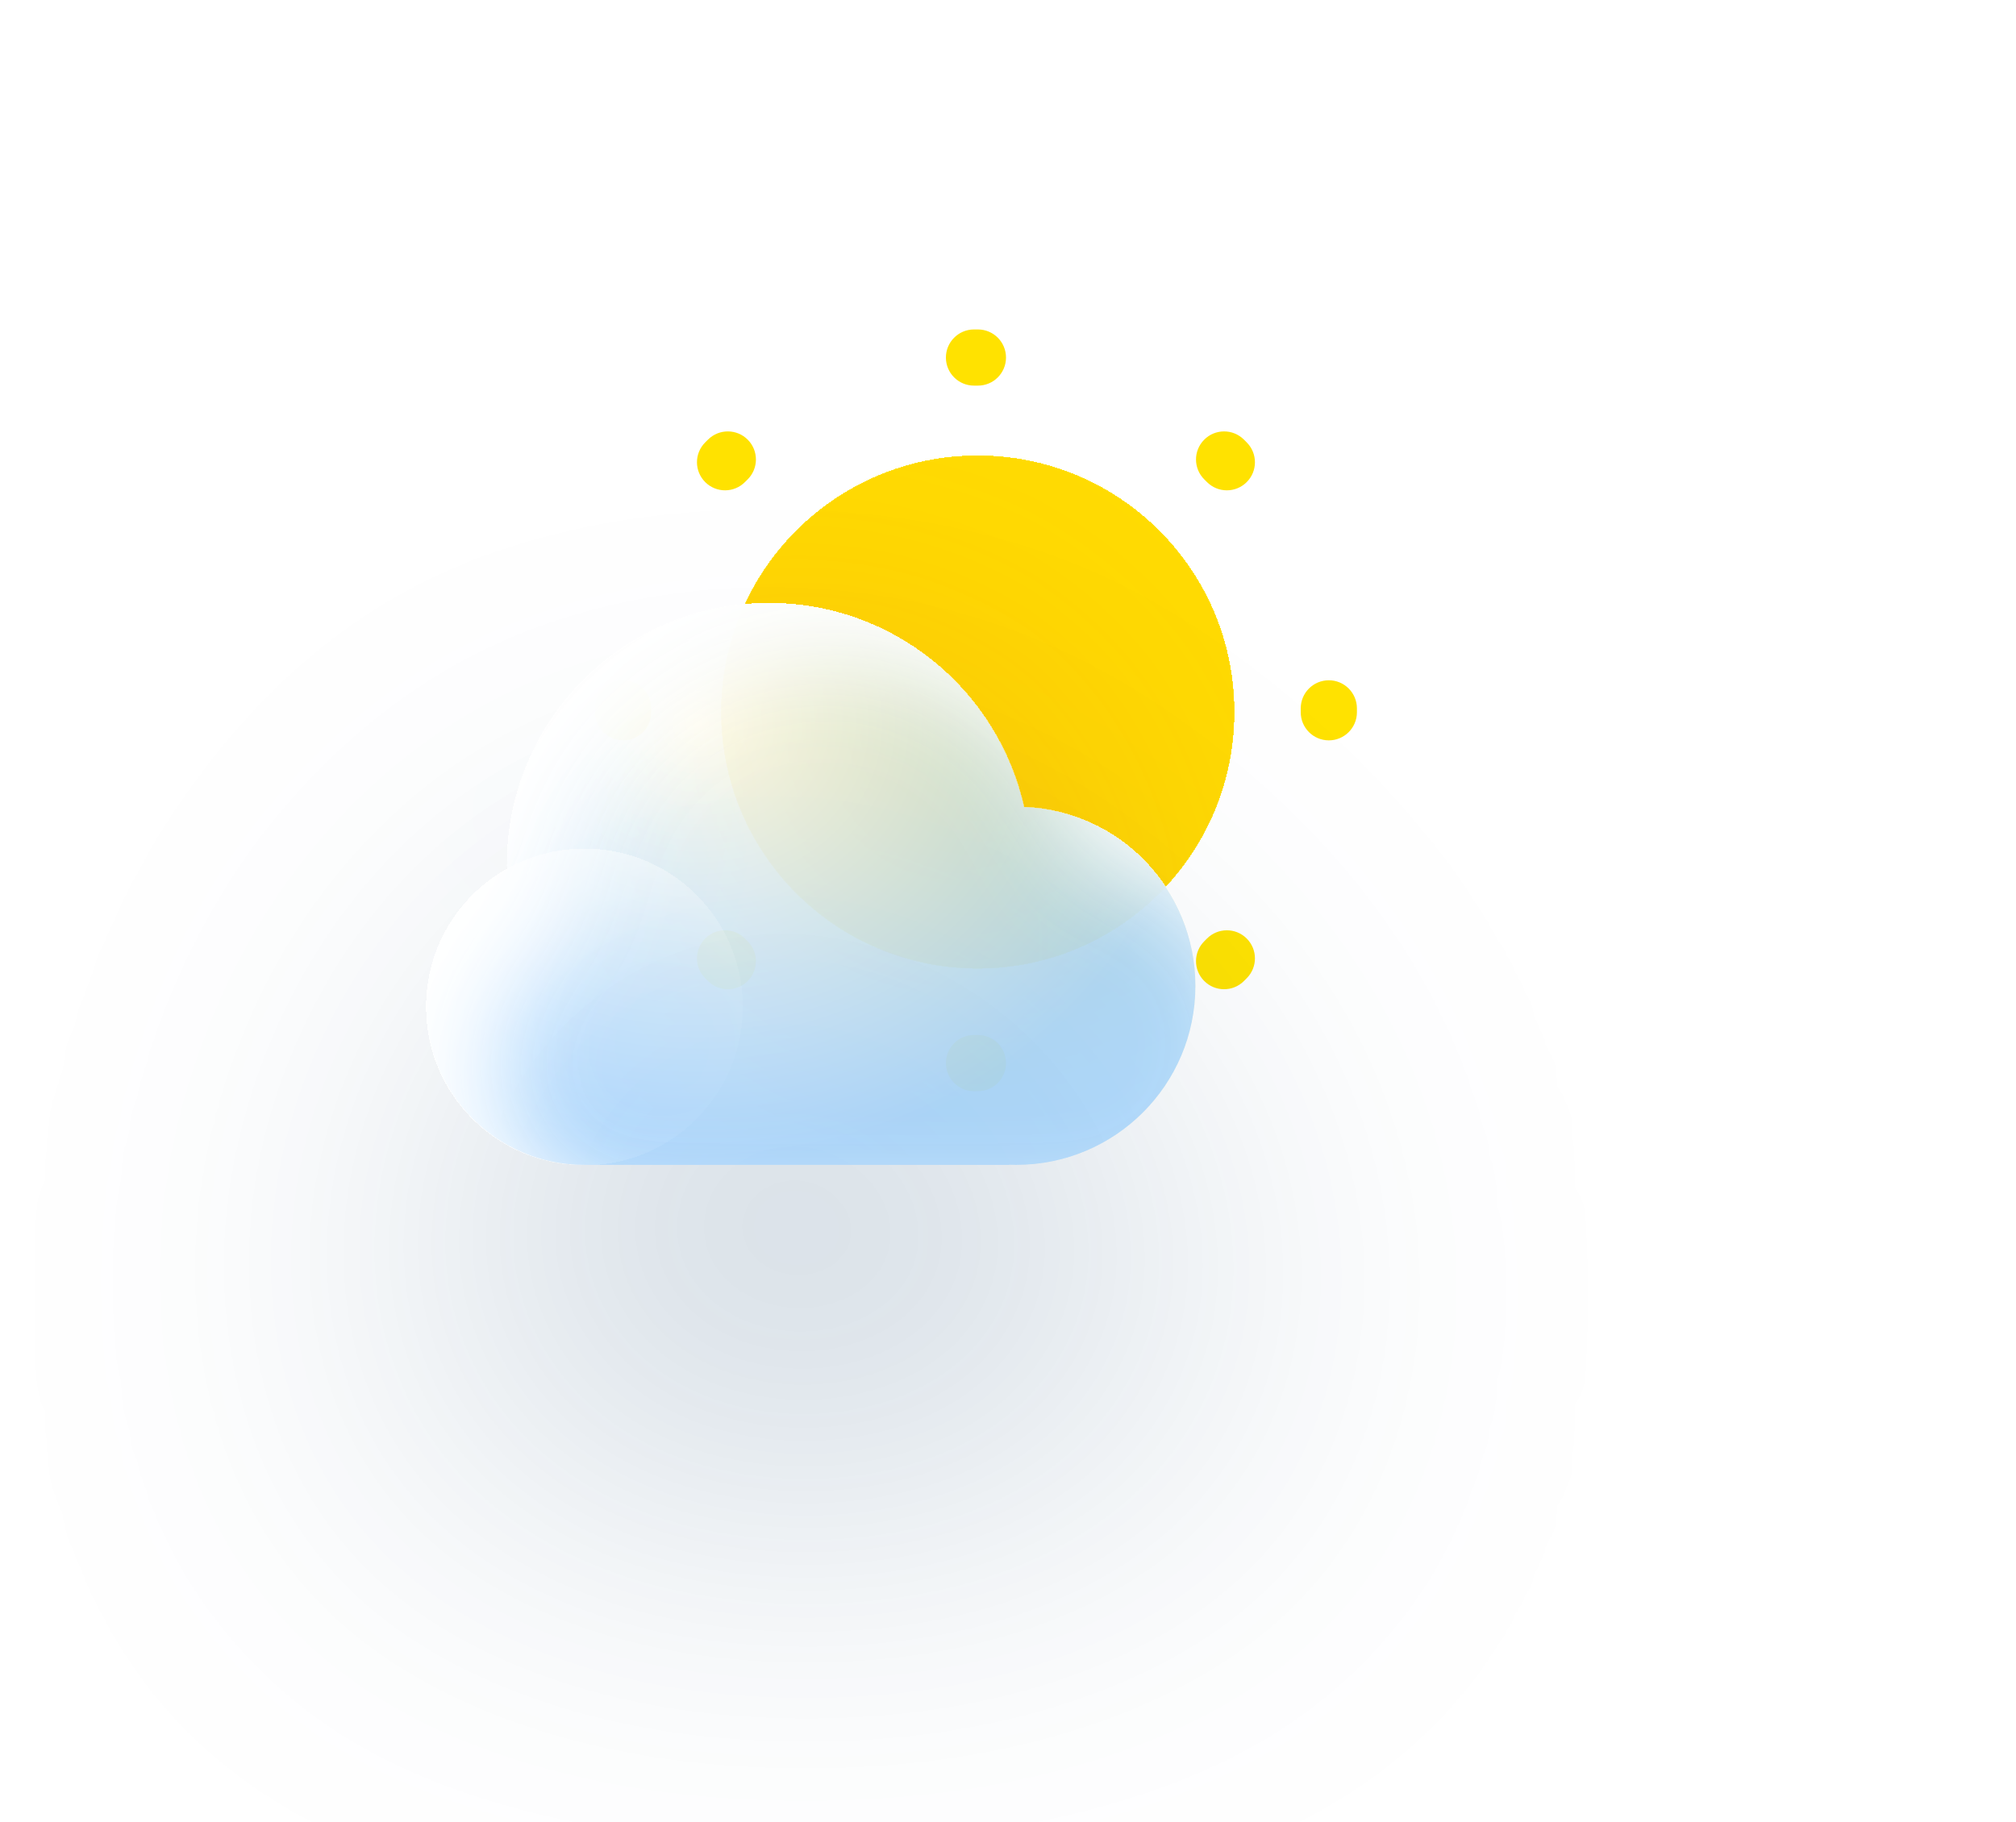
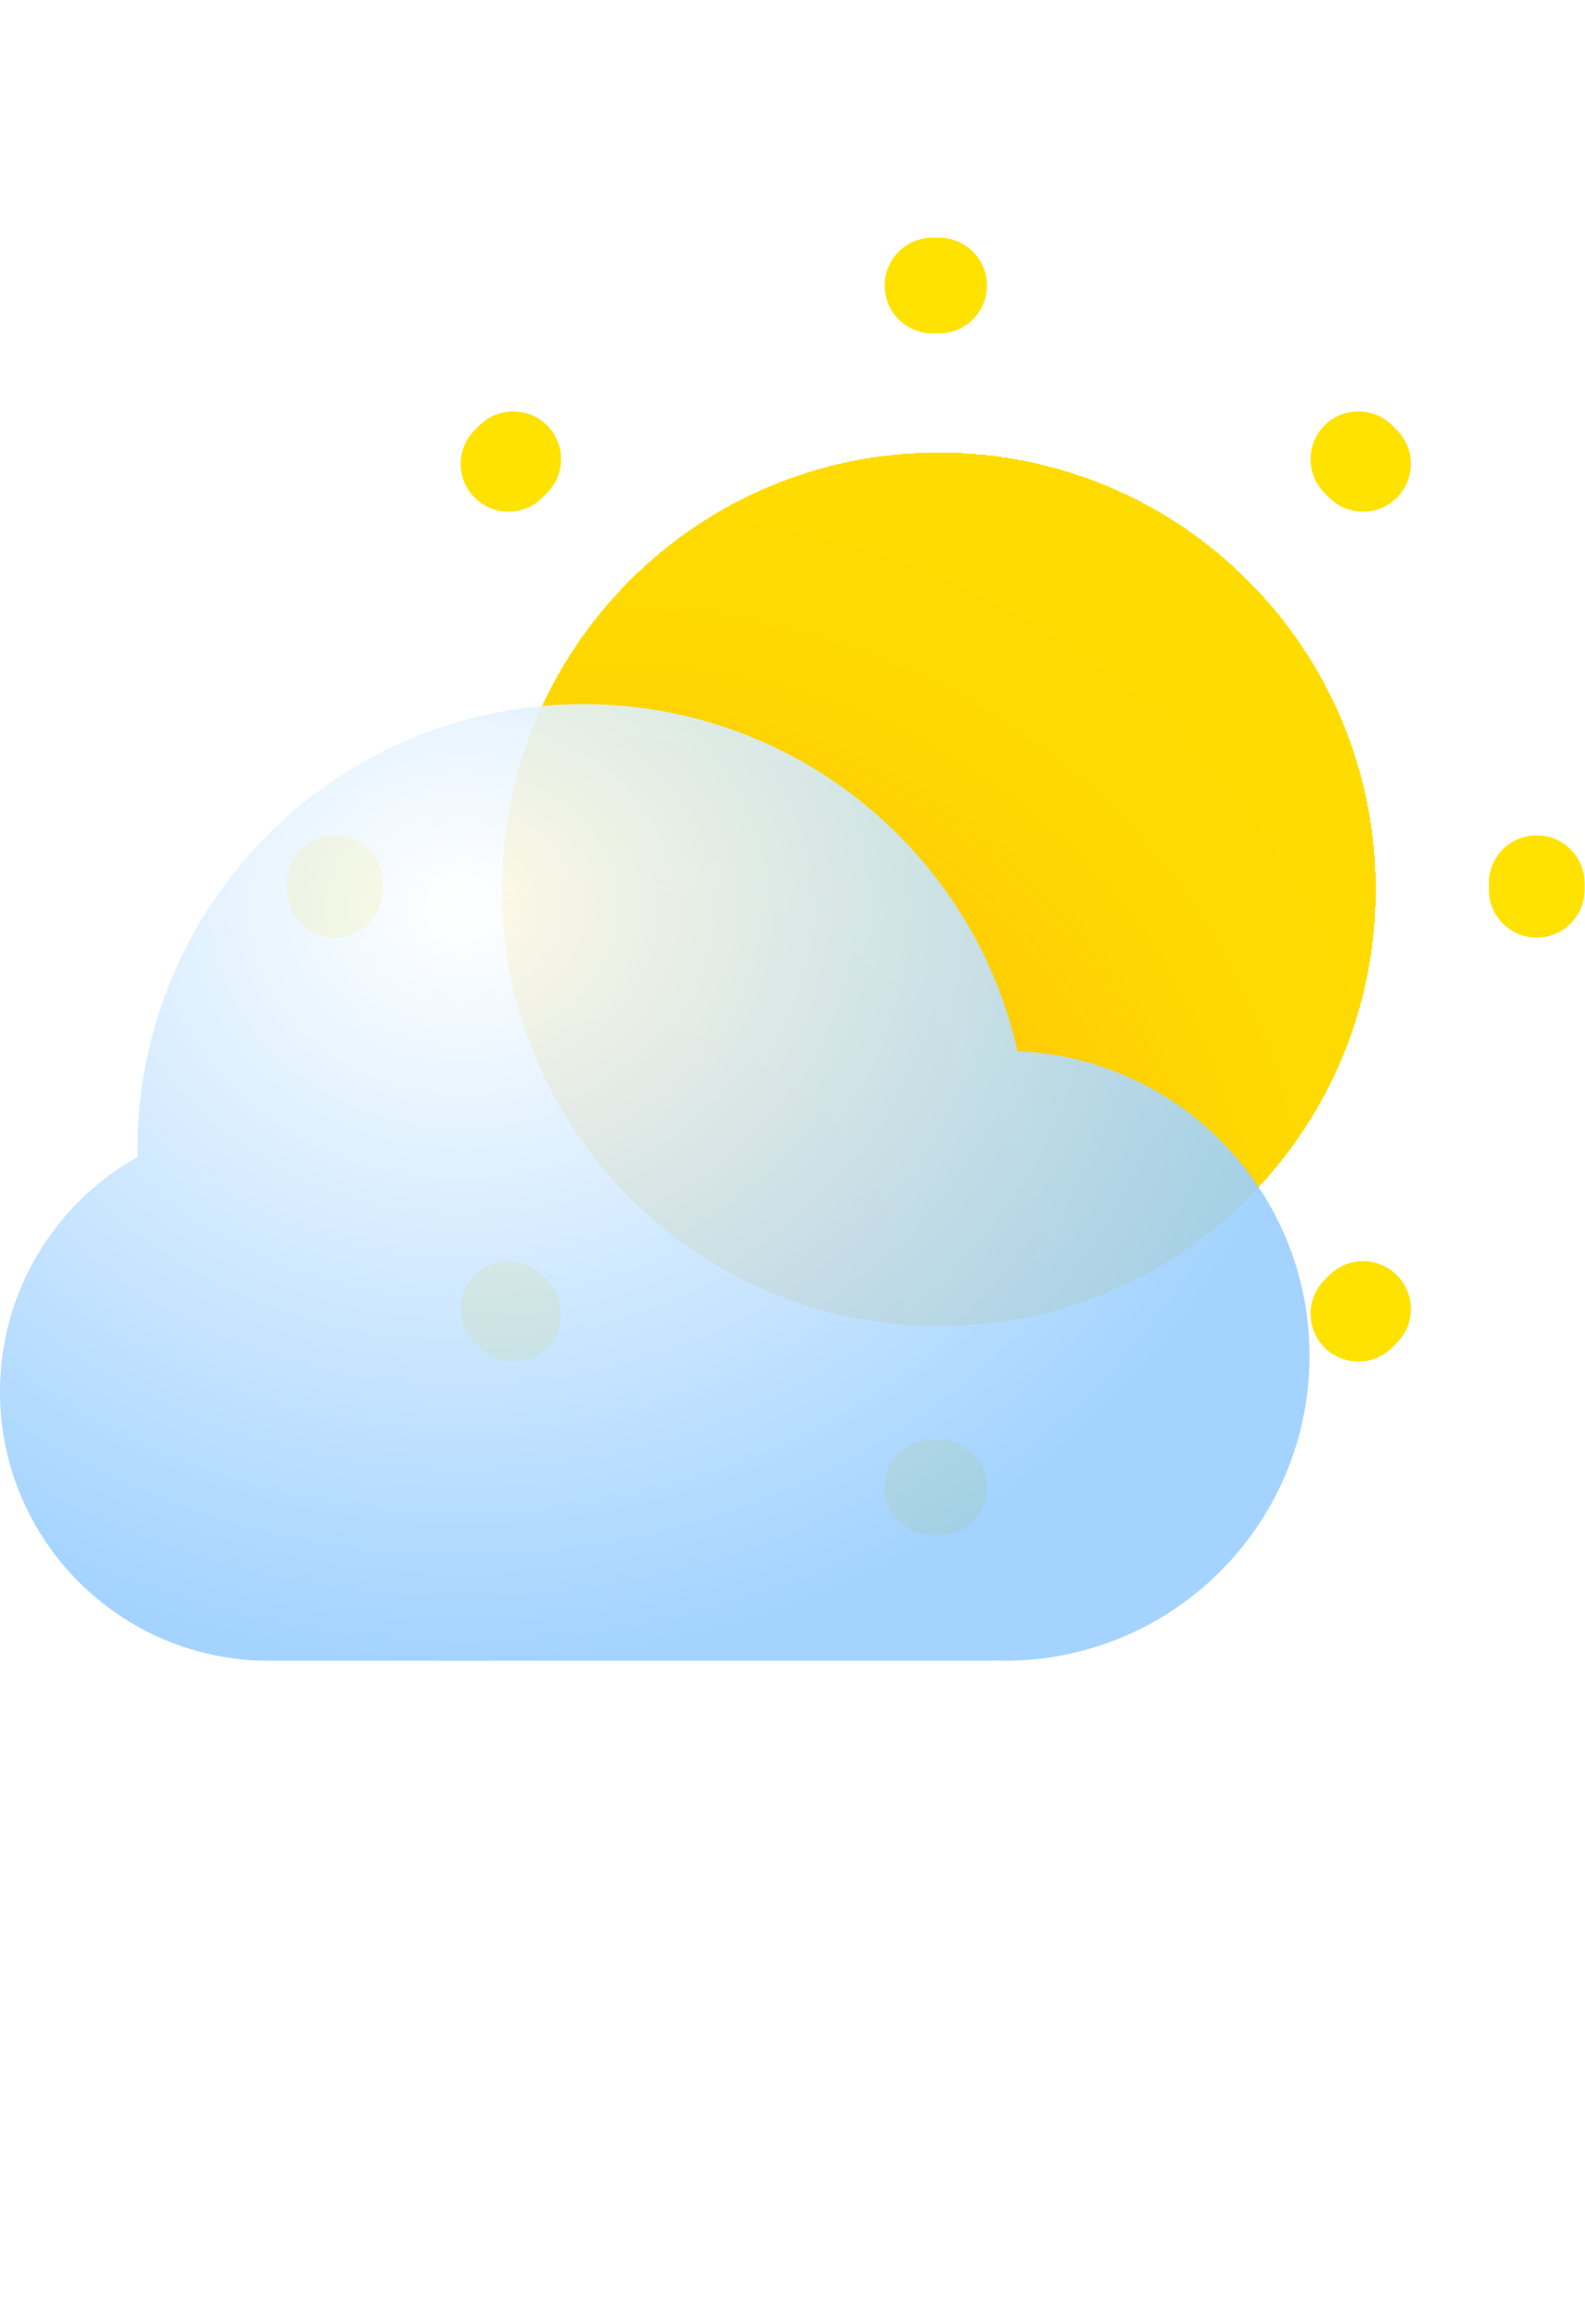
- <svg xmlns="http://www.w3.org/2000/svg" width="104" height="94" viewBox="10 -15 104 94" fill="none">
+ <svg xmlns="http://www.w3.org/2000/svg" width="30" height="44" viewBox="0 6 48 44" fill="none">
  <g filter="url(#filter0_i_1718_33024)">
-     <path d="M73.66 21.743C73.66 29.046 67.74 34.966 60.438 34.966C53.135 34.966 47.215 29.046 47.215 21.743C47.215 14.441 53.135 8.521 60.438 8.521C67.74 8.521 73.66 14.441 73.66 21.743Z" fill="#FFAB0B" />
+     <path d="M41.66 19.743C41.66 27.046 35.74 32.966 28.438 32.966C21.135 32.966 15.215 27.046 15.215 19.743C15.215 12.441 21.135 6.521 28.438 6.521C35.74 6.521 41.66 12.441 41.66 19.743Z" fill="#FFAB0B" />
  </g>
-   <path fill-rule="evenodd" clip-rule="evenodd" d="M60.238 2C60.274 2 60.311 2 60.347 2C60.384 2 60.42 2 60.456 2C61.257 2.005 61.902 2.657 61.897 3.457C61.893 4.258 61.241 4.903 60.441 4.898C60.409 4.898 60.378 4.898 60.347 4.898C60.316 4.898 60.285 4.898 60.254 4.898C59.454 4.903 58.801 4.258 58.797 3.457C58.793 2.657 59.438 2.005 60.238 2ZM48.577 7.691C49.14 8.26 49.135 9.177 48.566 9.74C48.522 9.784 48.478 9.827 48.434 9.871C47.872 10.44 46.954 10.445 46.385 9.882C45.816 9.32 45.811 8.402 46.374 7.833C46.425 7.782 46.476 7.731 46.528 7.68C47.097 7.117 48.014 7.122 48.577 7.691ZM72.118 7.691C72.68 7.122 73.598 7.117 74.167 7.68C74.218 7.731 74.269 7.782 74.32 7.833C74.883 8.402 74.878 9.32 74.309 9.882C73.74 10.445 72.823 10.44 72.26 9.871C72.216 9.827 72.173 9.784 72.129 9.74C71.56 9.177 71.555 8.26 72.118 7.691ZM78.543 20.103C79.343 20.098 79.995 20.744 80 21.544C80 21.58 80 21.616 80 21.653C80 21.689 80 21.726 80 21.762C79.995 22.562 79.343 23.207 78.543 23.203C77.743 23.199 77.097 22.546 77.102 21.746C77.102 21.715 77.102 21.684 77.102 21.653C77.102 21.622 77.102 21.591 77.102 21.559C77.097 20.759 77.743 20.107 78.543 20.103ZM42.152 20.103C42.952 20.107 43.597 20.759 43.593 21.559C43.593 21.591 43.592 21.622 43.592 21.653C43.592 21.684 43.593 21.715 43.593 21.746C43.597 22.546 42.952 23.199 42.152 23.203C41.351 23.207 40.699 22.562 40.695 21.762C40.694 21.726 40.694 21.689 40.694 21.653C40.694 21.616 40.694 21.58 40.695 21.544C40.699 20.744 41.351 20.098 42.152 20.103ZM46.385 33.423C46.954 32.86 47.872 32.865 48.434 33.434C48.478 33.478 48.522 33.522 48.566 33.566C49.135 34.128 49.14 35.046 48.577 35.615C48.014 36.184 47.097 36.189 46.528 35.626C46.476 35.575 46.425 35.524 46.374 35.472C45.811 34.903 45.816 33.986 46.385 33.423ZM74.309 33.423C74.878 33.986 74.883 34.903 74.32 35.472C74.269 35.524 74.218 35.575 74.167 35.626C73.598 36.189 72.68 36.184 72.118 35.615C71.555 35.046 71.56 34.128 72.129 33.566C72.173 33.522 72.216 33.478 72.26 33.434C72.823 32.865 73.74 32.86 74.309 33.423ZM58.797 39.848C58.801 39.048 59.454 38.403 60.254 38.407C60.285 38.407 60.316 38.407 60.347 38.407C60.378 38.407 60.409 38.407 60.441 38.407C61.241 38.403 61.893 39.048 61.897 39.848C61.902 40.649 61.257 41.301 60.456 41.305C60.439 41.306 60.421 41.306 60.404 41.306C60.385 41.306 60.366 41.306 60.347 41.306C60.311 41.306 60.274 41.306 60.238 41.305C59.438 41.301 58.793 40.649 58.797 39.848Z" fill="#FFE200" />
-   <g filter="url(#filter1_bdi_1718_33024)">
-     <path fill-rule="evenodd" clip-rule="evenodd" d="M40.332 45.108C40.272 45.109 40.212 45.109 40.151 45.109C35.649 45.109 32 41.46 32 36.959C32 33.904 33.681 31.241 36.168 29.845C36.167 29.771 36.166 29.697 36.166 29.623C36.166 22.17 42.208 16.128 49.66 16.128C56.089 16.128 61.468 20.624 62.825 26.642C67.743 26.849 71.668 30.902 71.668 35.872C71.668 40.974 67.532 45.109 62.43 45.109C62.309 45.109 62.188 45.107 62.068 45.102V45.109H40.332V45.108Z" fill="url(#paint0_radial_1718_33024)" fill-opacity="0.77" />
-   </g>
-   <g style="mix-blend-mode:soft-light" filter="url(#filter2_di_1718_33024)">
-     <path d="M48.302 36.958C48.302 41.46 44.653 45.109 40.151 45.109C35.649 45.109 32 41.46 32 36.958C32 32.457 35.649 28.808 40.151 28.808C44.653 28.808 48.302 32.457 48.302 36.958Z" fill="#848484" />
-   </g>
+   <path fill-rule="evenodd" clip-rule="evenodd" d="M28.238 0C28.274 9.9067e-05 28.311 0 28.347 0C28.384 0 28.42 9.9067e-05 28.456 0C29.256 0.005 29.902 0.657 29.897 1.457C29.893 2.257 29.241 2.903 28.441 2.898C28.409 2.898 28.378 2.898 28.347 2.898C28.316 2.898 28.285 2.898 28.254 2.898C27.454 2.903 26.801 2.257 26.797 1.457C26.793 0.657 27.438 0.005 28.238 0ZM16.577 5.691C17.14 6.26 17.134 7.177 16.566 7.74C16.522 7.784 16.478 7.827 16.434 7.871C15.872 8.44 14.954 8.445 14.385 7.882C13.816 7.32 13.811 6.402 14.374 5.833C14.425 5.782 14.476 5.731 14.528 5.68C15.097 5.117 16.014 5.122 16.577 5.691ZM40.117 5.691C40.68 5.122 41.598 5.117 42.167 5.68C42.218 5.731 42.27 5.782 42.32 5.833C42.883 6.402 42.878 7.32 42.309 7.882C41.74 8.445 40.823 8.44 40.26 7.871C40.217 7.827 40.173 7.784 40.129 7.74C39.56 7.177 39.555 6.26 40.117 5.691ZM46.543 18.103C47.343 18.098 47.995 18.744 48 19.544C48 19.58 48 19.616 48 19.653C48 19.689 48 19.726 48 19.762C47.995 20.562 47.343 21.207 46.543 21.203C45.742 21.199 45.097 20.546 45.102 19.746C45.102 19.715 45.102 19.684 45.102 19.653C45.102 19.622 45.102 19.591 45.102 19.559C45.097 18.759 45.742 18.107 46.543 18.103ZM10.152 18.103C10.952 18.107 11.597 18.759 11.593 19.559C11.592 19.591 11.592 19.622 11.592 19.653C11.592 19.684 11.592 19.715 11.593 19.746C11.597 20.546 10.952 21.199 10.152 21.203C9.351 21.207 8.699 20.562 8.695 19.762C8.694 19.726 8.694 19.689 8.694 19.653C8.694 19.616 8.694 19.58 8.695 19.544C8.699 18.744 9.351 18.098 10.152 18.103ZM14.385 31.423C14.954 30.86 15.872 30.866 16.434 31.434C16.478 31.478 16.522 31.522 16.566 31.566C17.134 32.128 17.14 33.046 16.577 33.615C16.014 34.184 15.097 34.189 14.528 33.626C14.476 33.575 14.425 33.524 14.374 33.472C13.811 32.903 13.816 31.986 14.385 31.423ZM42.309 31.423C42.878 31.986 42.883 32.903 42.32 33.472C42.27 33.524 42.218 33.575 42.167 33.626C41.598 34.189 40.68 34.184 40.117 33.615C39.555 33.046 39.56 32.128 40.129 31.566C40.173 31.522 40.217 31.478 40.26 31.434C40.823 30.866 41.74 30.86 42.309 31.423ZM26.797 37.848C26.801 37.048 27.454 36.403 28.254 36.407C28.285 36.407 28.316 36.407 28.347 36.407C28.378 36.407 28.409 36.407 28.441 36.407C29.241 36.403 29.893 37.048 29.897 37.848C29.902 38.649 29.256 39.301 28.456 39.305C28.439 39.306 28.421 39.306 28.404 39.306C28.385 39.306 28.366 39.306 28.347 39.306C28.311 39.306 28.274 39.306 28.238 39.305C27.438 39.301 26.793 38.649 26.797 37.848Z" fill="#FFE200" />
+   <path fill-rule="evenodd" clip-rule="evenodd" d="M8.332 43.108C8.272 43.109 8.211 43.109 8.151 43.109C3.649 43.109 0 39.46 0 34.959C0 31.904 1.681 29.241 4.168 27.845C4.167 27.771 4.166 27.697 4.166 27.623C4.166 20.17 10.208 14.128 17.66 14.128C24.089 14.128 29.468 18.624 30.825 24.642C35.743 24.849 39.668 28.902 39.668 33.872C39.668 38.974 35.532 43.109 30.43 43.109C30.309 43.109 30.188 43.107 30.068 43.102V43.109H8.332V43.108Z" fill="url(#paint0_radial_1718_33024)" fill-opacity="0.9" />
  <defs>
-     <filter id="filter0_i_1718_33024" x="37.215" y="8.521" width="36.445" height="39.445" filterUnits="userSpaceOnUse" color-interpolation-filters="sRGB">
+     <filter id="filter0_i_1718_33024" x="5.215" y="6.521" width="36.445" height="39.445" filterUnits="userSpaceOnUse" color-interpolation-filters="sRGB">
      <feFlood flood-opacity="0" result="BackgroundImageFix" />
      <feBlend mode="normal" in="SourceGraphic" in2="BackgroundImageFix" result="shape" />
      <feColorMatrix in="SourceAlpha" type="matrix" values="0 0 0 0 0 0 0 0 0 0 0 0 0 0 0 0 0 0 127 0" result="hardAlpha" />
      <feOffset dx="-10" dy="13" />
      <feGaussianBlur stdDeviation="12" />
      <feComposite in2="hardAlpha" operator="arithmetic" k2="-1" k3="1" />
      <feColorMatrix type="matrix" values="0 0 0 0 1 0 0 0 0 0.886 0 0 0 0 0 0 0 0 0.9 0" />
      <feBlend mode="normal" in2="shape" result="effect1_innerShadow_1718_33024" />
    </filter>
-     <filter id="filter1_bdi_1718_33024" x="0" y="0.128" width="103.668" height="92.981" filterUnits="userSpaceOnUse" color-interpolation-filters="sRGB">
-       <feFlood flood-opacity="0" result="BackgroundImageFix" />
-       <feGaussianBlur in="BackgroundImage" stdDeviation="7.5" />
-       <feComposite in2="SourceAlpha" operator="in" result="effect1_backgroundBlur_1718_33024" />
-       <feColorMatrix in="SourceAlpha" type="matrix" values="0 0 0 0 0 0 0 0 0 0 0 0 0 0 0 0 0 0 127 0" result="hardAlpha" />
-       <feOffset dy="16" />
-       <feGaussianBlur stdDeviation="16" />
-       <feColorMatrix type="matrix" values="0 0 0 0 0 0 0 0 0 0.202 0 0 0 0 0.388 0 0 0 0.2 0" />
-       <feBlend mode="normal" in2="effect1_backgroundBlur_1718_33024" result="effect2_dropShadow_1718_33024" />
-       <feBlend mode="normal" in="SourceGraphic" in2="effect2_dropShadow_1718_33024" result="shape" />
-       <feColorMatrix in="SourceAlpha" type="matrix" values="0 0 0 0 0 0 0 0 0 0 0 0 0 0 0 0 0 0 127 0" result="hardAlpha" />
-       <feOffset dx="3" dy="3" />
-       <feGaussianBlur stdDeviation="2.5" />
-       <feComposite in2="hardAlpha" operator="arithmetic" k2="-1" k3="1" />
-       <feColorMatrix type="matrix" values="0 0 0 0 1 0 0 0 0 1 0 0 0 0 1 0 0 0 1 0" />
-       <feBlend mode="normal" in2="shape" result="effect3_innerShadow_1718_33024" />
-     </filter>
-     <filter id="filter2_di_1718_33024" x="24" y="12.807" width="28.302" height="34.302" filterUnits="userSpaceOnUse" color-interpolation-filters="sRGB">
-       <feFlood flood-opacity="0" result="BackgroundImageFix" />
-       <feColorMatrix in="SourceAlpha" type="matrix" values="0 0 0 0 0 0 0 0 0 0 0 0 0 0 0 0 0 0 127 0" result="hardAlpha" />
-       <feOffset dx="-2" dy="-10" />
-       <feGaussianBlur stdDeviation="3" />
-       <feColorMatrix type="matrix" values="0 0 0 0 0 0 0 0 0 0 0 0 0 0 0 0 0 0 0.22 0" />
-       <feBlend mode="normal" in2="BackgroundImageFix" result="effect1_dropShadow_1718_33024" />
-       <feBlend mode="normal" in="SourceGraphic" in2="effect1_dropShadow_1718_33024" result="shape" />
-       <feColorMatrix in="SourceAlpha" type="matrix" values="0 0 0 0 0 0 0 0 0 0 0 0 0 0 0 0 0 0 127 0" result="hardAlpha" />
-       <feOffset dx="4" dy="2" />
-       <feGaussianBlur stdDeviation="2.5" />
-       <feComposite in2="hardAlpha" operator="arithmetic" k2="-1" k3="1" />
-       <feColorMatrix type="matrix" values="0 0 0 0 1 0 0 0 0 1 0 0 0 0 1 0 0 0 0.74 0" />
-       <feBlend mode="normal" in2="shape" result="effect2_innerShadow_1718_33024" />
-     </filter>
-     <radialGradient id="paint0_radial_1718_33024" cx="0" cy="0" r="1" gradientUnits="userSpaceOnUse" gradientTransform="translate(45.977 22.3075) rotate(90.6693) scale(22.7916 26.0082)">
+     <radialGradient id="paint0_radial_1718_33024" cx="0" cy="0" r="1" gradientUnits="userSpaceOnUse" gradientTransform="translate(13.977 20.3075) rotate(90.6693) scale(22.7916 26.0082)">
      <stop stop-color="white" />
      <stop offset="1" stop-color="#99CEFF" />
    </radialGradient>
  </defs>
</svg>
